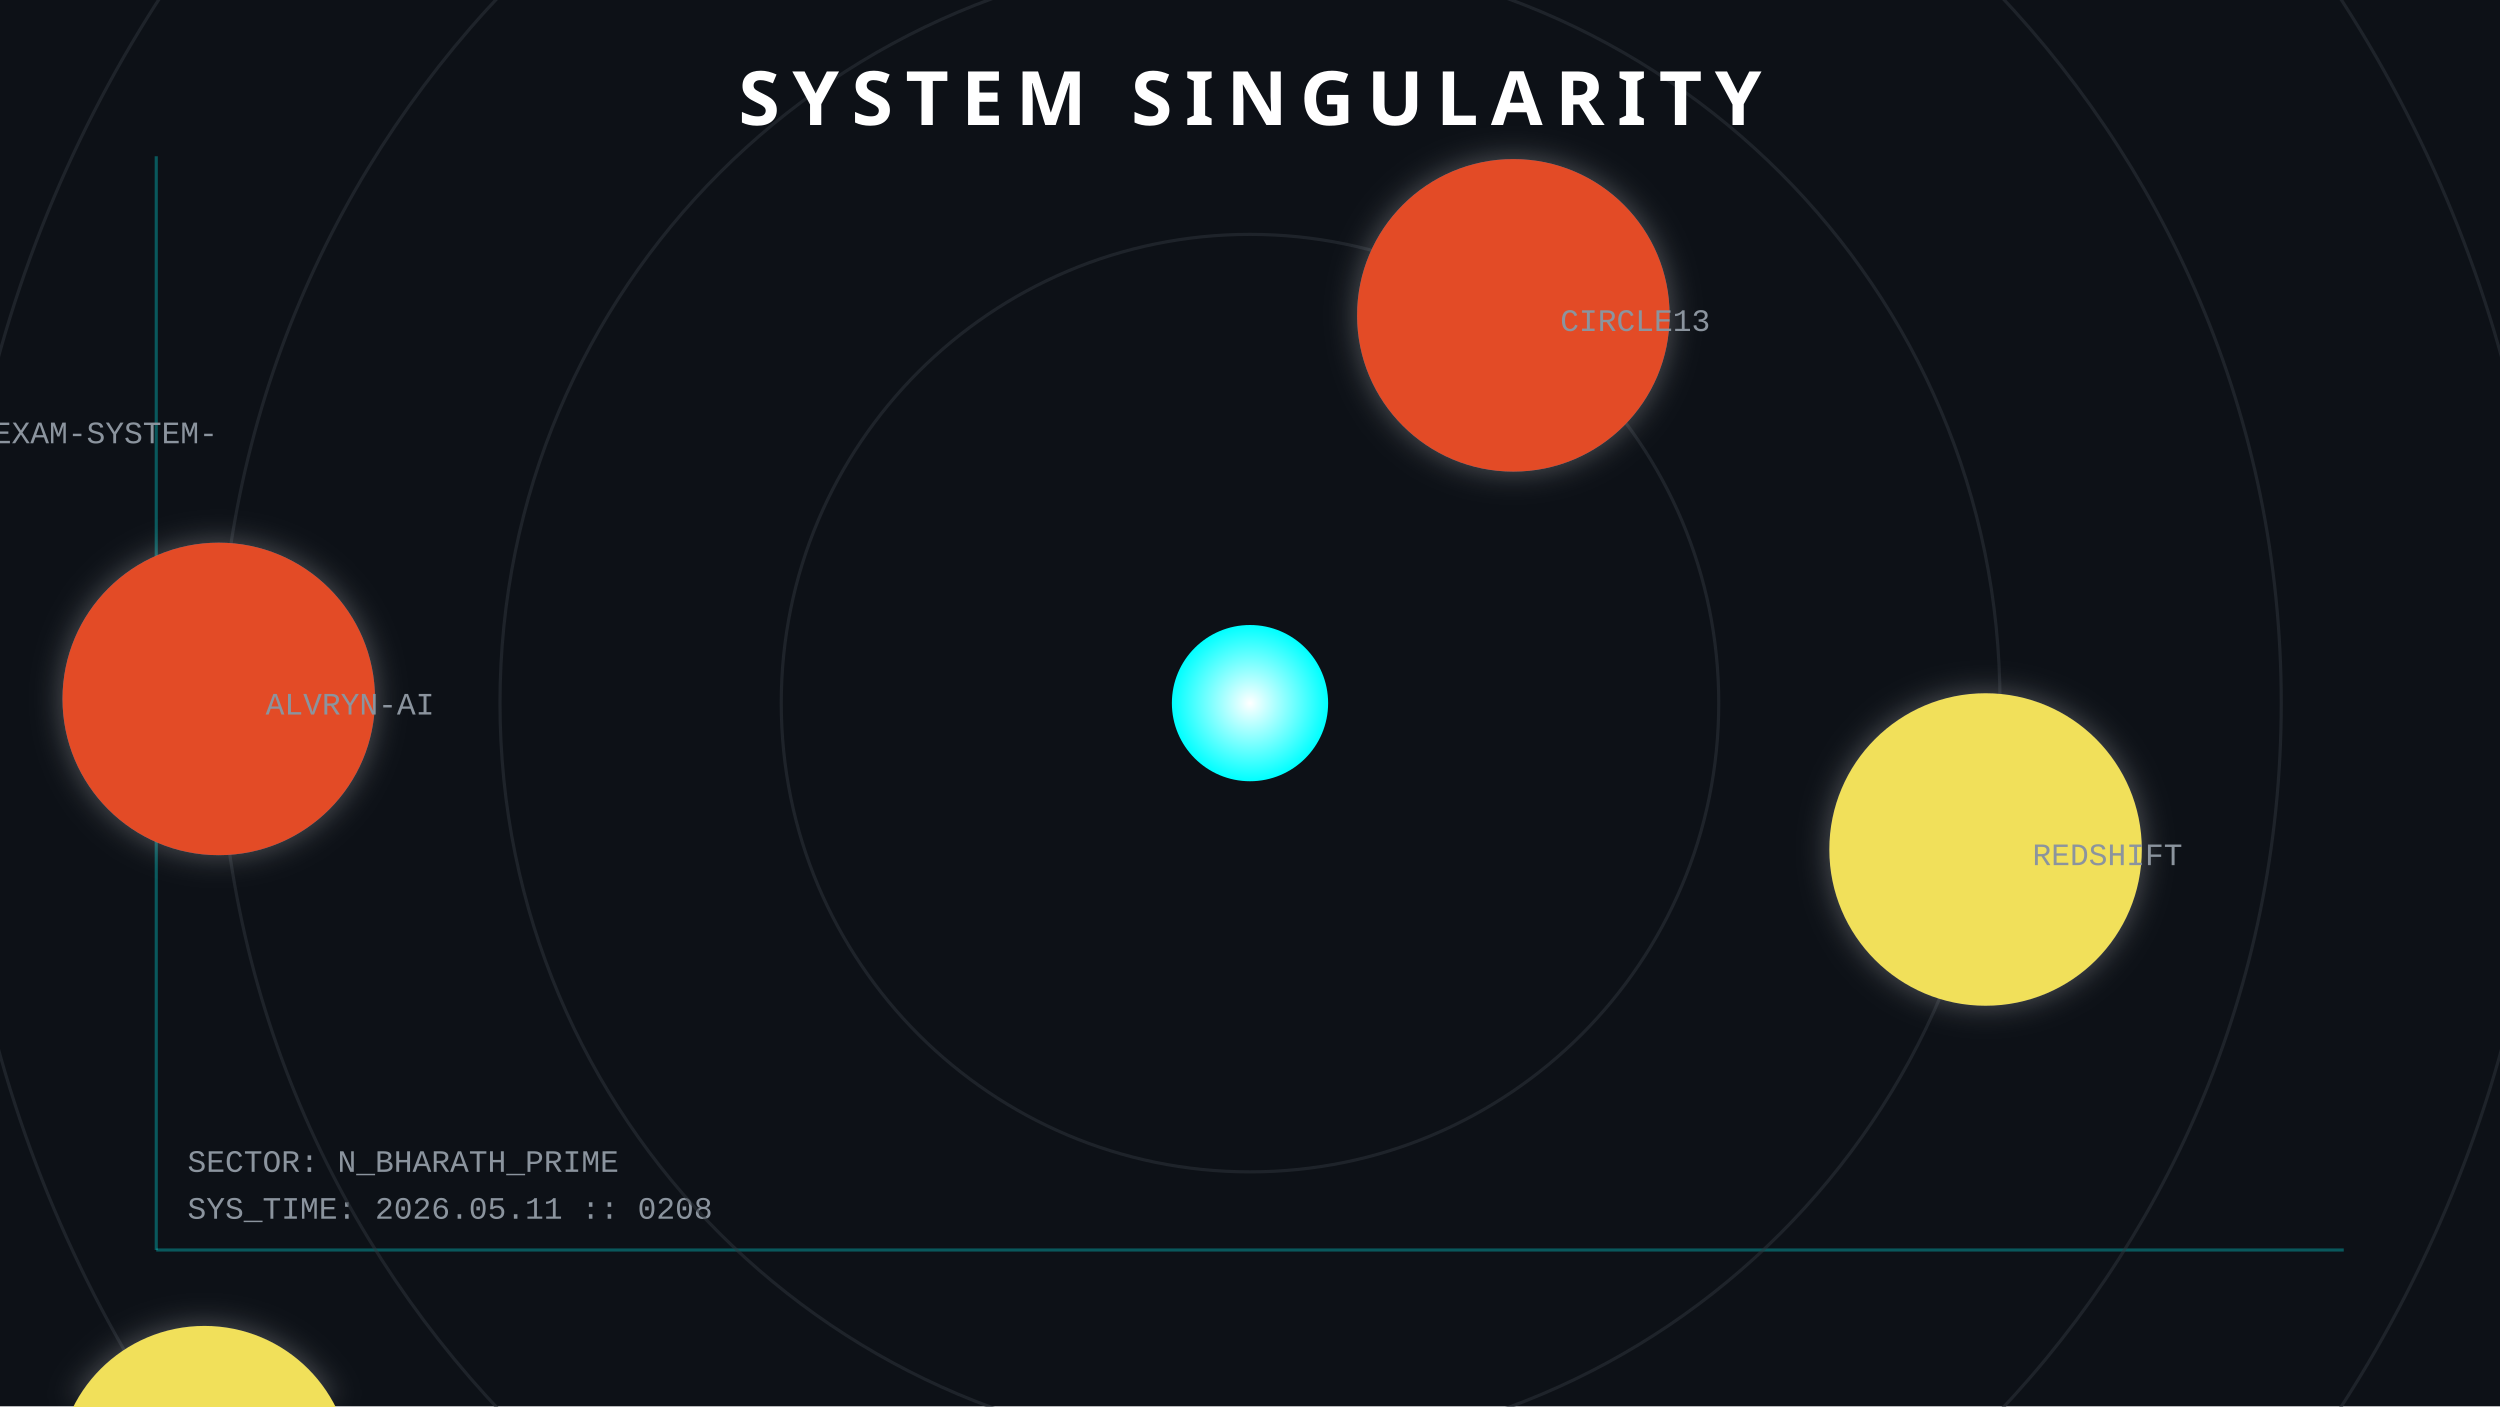
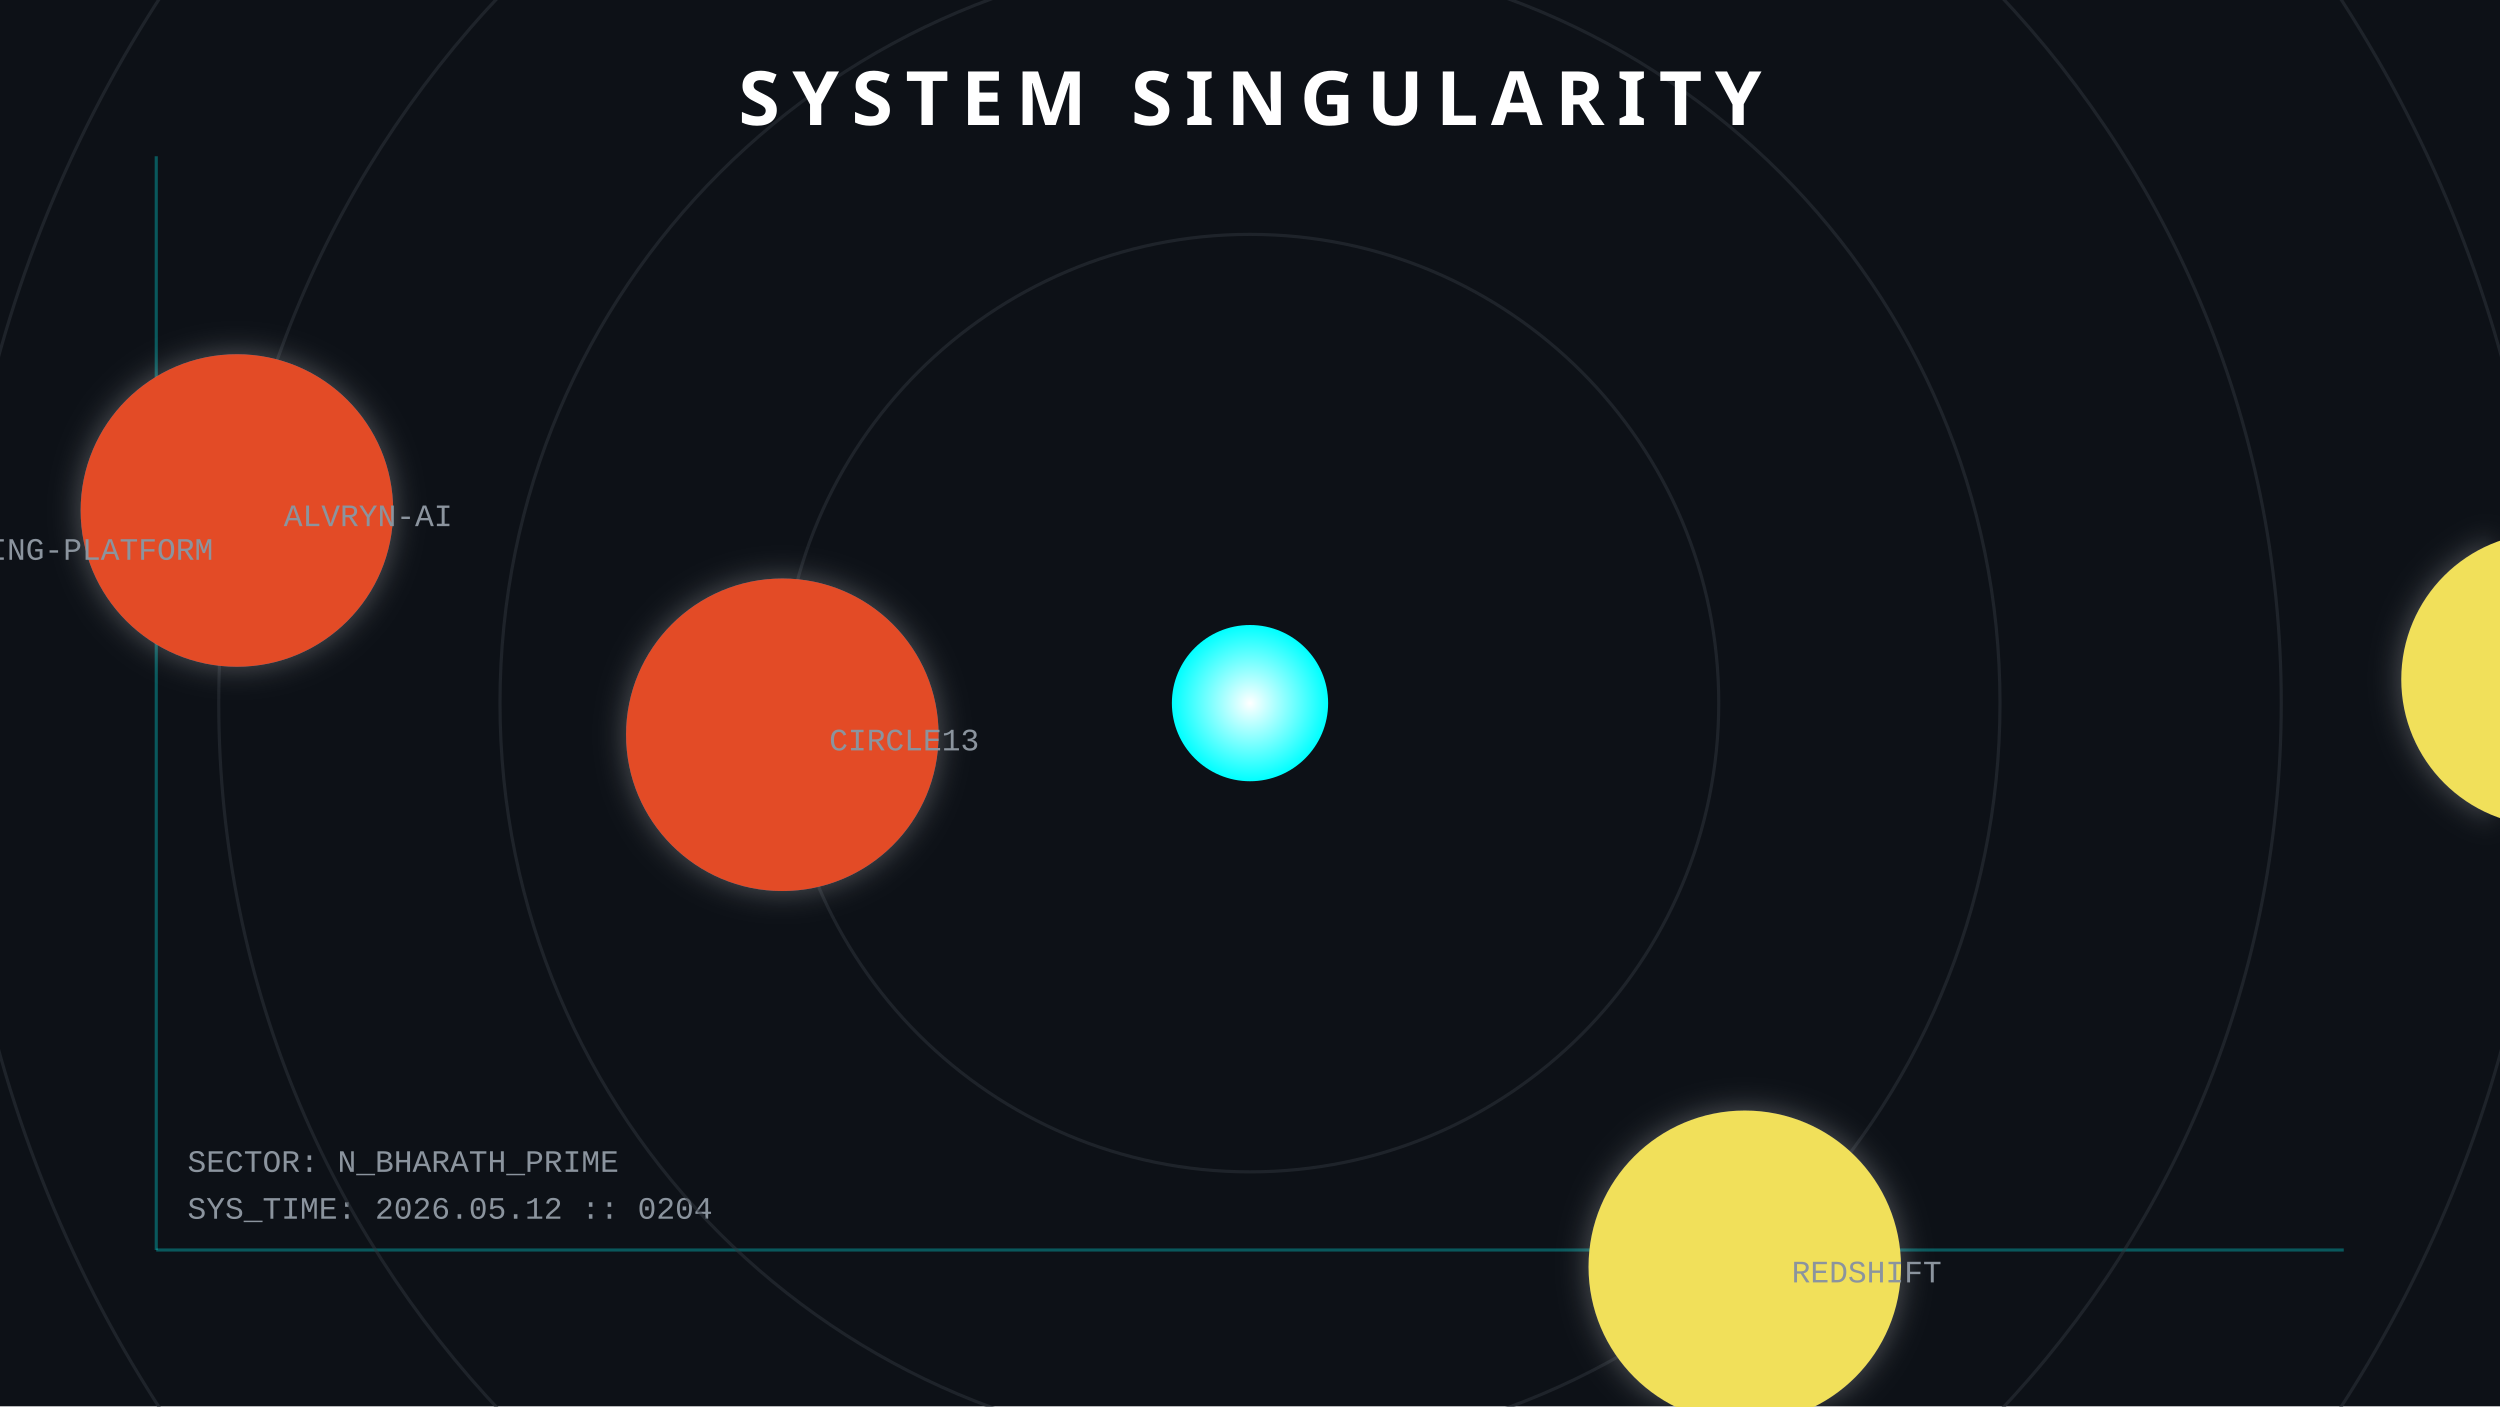
<svg xmlns="http://www.w3.org/2000/svg" width="800" height="450">
  <style>
        .orbit { fill: none; stroke: #30363d; stroke-width: 1; opacity: 0.5; }
        .planet { filter: drop-shadow(0 0 5px rgba(255,255,255,0.3)); }
        .text { font-family: 'Courier New', monospace; fill: #8b949e; font-size: 10px; }
        .title { font-family: sans-serif; fill: white; font-weight: bold; font-size: 24px; letter-spacing: 4px; }
        .hud-line { stroke: #00ffff; stroke-width: 1; opacity: 0.3; }
        
        /* ANIMATIONS */
        @keyframes pulse { 0% { r: 25; opacity: 0.8; } 50% { r: 30; opacity: 0.4; } 100% { r: 25; opacity: 0.8; } }
        .sun { animation: pulse 4s infinite; }
    </style>
  <rect width="100%" height="100%" fill="#0d1117" />
  <line x1="50" y1="50" x2="50" y2="400" class="hud-line" />
  <line x1="50" y1="400" x2="750" y2="400" class="hud-line" />
-   <text x="60" y="390" class="text">SYS_TIME: 2026.05.11 :: 0208</text>
+   <text x="60" y="390" class="text">SYS_TIME: 2026.05.12 :: 0204</text>
  <text x="60" y="375" class="text">SECTOR: N_BHARATH_PRIME</text>
  <circle cx="400" cy="225" r="25" fill="url(#grad1)" class="sun" />
  <defs>
    <radialGradient id="grad1" cx="50%" cy="50%" r="50%" fx="50%" fy="50%">
      <stop offset="0%" style="stop-color:white;stop-opacity:1" />
      <stop offset="100%" style="stop-color:#00ffff;stop-opacity:1" />
    </radialGradient>
  </defs>
  <circle cx="400" cy="225" r="150.0" class="orbit" />
-   <circle cx="484.273" cy="100.911" r="50" fill="#e34c26" class="planet" />
-   <text x="499.273" y="105.911" class="text" fill="white">CIRCLE13</text>
+   <circle cx="250.342" cy="235.127" r="50" fill="#e34c26" class="planet" />
+   <text x="265.342" y="240.127" class="text" fill="white">CIRCLE13</text>
  <circle cx="400" cy="225" r="240.0" class="orbit" />
-   <circle cx="635.385" cy="271.839" r="50" fill="#f1e05a" class="planet" />
-   <text x="650.385" y="276.839" class="text" fill="white">REDSHIFT</text>
+   <circle cx="558.328" cy="405.367" r="50" fill="#f1e05a" class="planet" />
+   <text x="573.328" y="410.367" class="text" fill="white">REDSHIFT</text>
  <circle cx="400" cy="225" r="330.0" class="orbit" />
-   <circle cx="70.003" cy="223.655" r="50" fill="#e34c26" class="planet" />
-   <text x="85.003" y="228.655" class="text" fill="white">ALVRYN-AI</text>
+   <circle cx="75.808" cy="163.358" r="50" fill="#e34c26" class="planet" />
+   <text x="90.808" y="168.358" class="text" fill="white">ALVRYN-AI</text>
  <circle cx="400" cy="225" r="415.422" class="orbit" />
-   <circle cx="65.423" cy="471.24" r="46.948" fill="#f1e05a" class="planet" />
-   <text x="80.423" y="476.24" class="text" fill="white">DRIFT-CIRCLE13</text>
+   <circle cx="815.353" cy="217.406" r="46.948" fill="#f1e05a" class="planet" />
+   <text x="830.353" y="222.406" class="text" fill="white">DRIFT-CIRCLE13</text>
  <circle cx="400" cy="225" r="461.81" class="orbit" />
-   <circle cx="-53.316" cy="136.837" r="20.925" fill="#2b7489" class="planet" />
-   <text x="-38.316" y="141.837" class="text" fill="white">DSATM-EXAM-SYSTEM-</text>
-   <circle cx="400" cy="225" r="504.928" class="orbit" />
-   <circle cx="395.686" cy="729.91" r="18.746" fill="#8b949e" class="planet" />
-   <text x="410.686" y="734.91" class="text" fill="white">NBHARATH1306</text>
-   <circle cx="400" cy="225" r="547.161" class="orbit" />
-   <circle cx="946.396" cy="253.916" r="18.155" fill="#e34c26" class="planet" />
-   <text x="961.396" y="258.916" class="text" fill="white">WEBSITE-EQUDATOR-TRADING-PLATFORM</text>
-   <circle cx="400" cy="225" r="577.993" class="orbit" />
-   <circle cx="-172.869" cy="301.797" r="10.555" fill="#8b949e" class="planet" />
-   <text x="-157.869" y="306.797" class="text" fill="white">FLASK</text>
-   <circle cx="400" cy="225" r="608.266" class="orbit" />
-   <circle cx="802.637" cy="-230.929" r="10.182" fill="#8b949e" class="planet" />
-   <text x="817.637" y="-225.929" class="text" fill="white">HCF-INTERNSHIP</text>
-   <circle cx="400" cy="225" r="637.135" class="orbit" />
-   <circle cx="-231.918" cy="143.627" r="9.246" fill="#8b949e" class="planet" />
+   <circle cx="223.279" cy="-201.659" r="20.925" fill="#2b7489" class="planet" />
+   <text x="238.279" y="-196.659" class="text" fill="white">DSATM-EXAM-SYSTEM-</text>
+   <circle cx="400" cy="225" r="504.93" class="orbit" />
+   <circle cx="44.536" cy="583.608" r="18.747" fill="#8b949e" class="planet" />
+   <text x="59.536" y="588.608" class="text" fill="white">NBHARATH1306</text>
+   <circle cx="400" cy="225" r="547.163" class="orbit" />
+   <circle cx="-144.793" cy="174.13" r="18.155" fill="#e34c26" class="planet" />
+   <text x="-129.793" y="179.13" class="text" fill="white">WEBSITE-EQUDATOR-TRADING-PLATFORM</text>
+   <circle cx="400" cy="225" r="577.995" class="orbit" />
+   <circle cx="149.362" cy="-295.825" r="10.555" fill="#8b949e" class="planet" />
+   <text x="164.362" y="-290.825" class="text" fill="white">FLASK</text>
+   <circle cx="400" cy="225" r="608.268" class="orbit" />
+   <circle cx="-113.559" cy="550.955" r="10.182" fill="#8b949e" class="planet" />
+   <text x="-98.559" y="555.955" class="text" fill="white">HCF-INTERNSHIP</text>
+   <circle cx="400" cy="225" r="637.137" class="orbit" />
+   <circle cx="-89.874" cy="632.391" r="9.246" fill="#8b949e" class="planet" />
  <text x="400" y="40" text-anchor="middle" class="title">SYSTEM SINGULARITY</text>
</svg>
